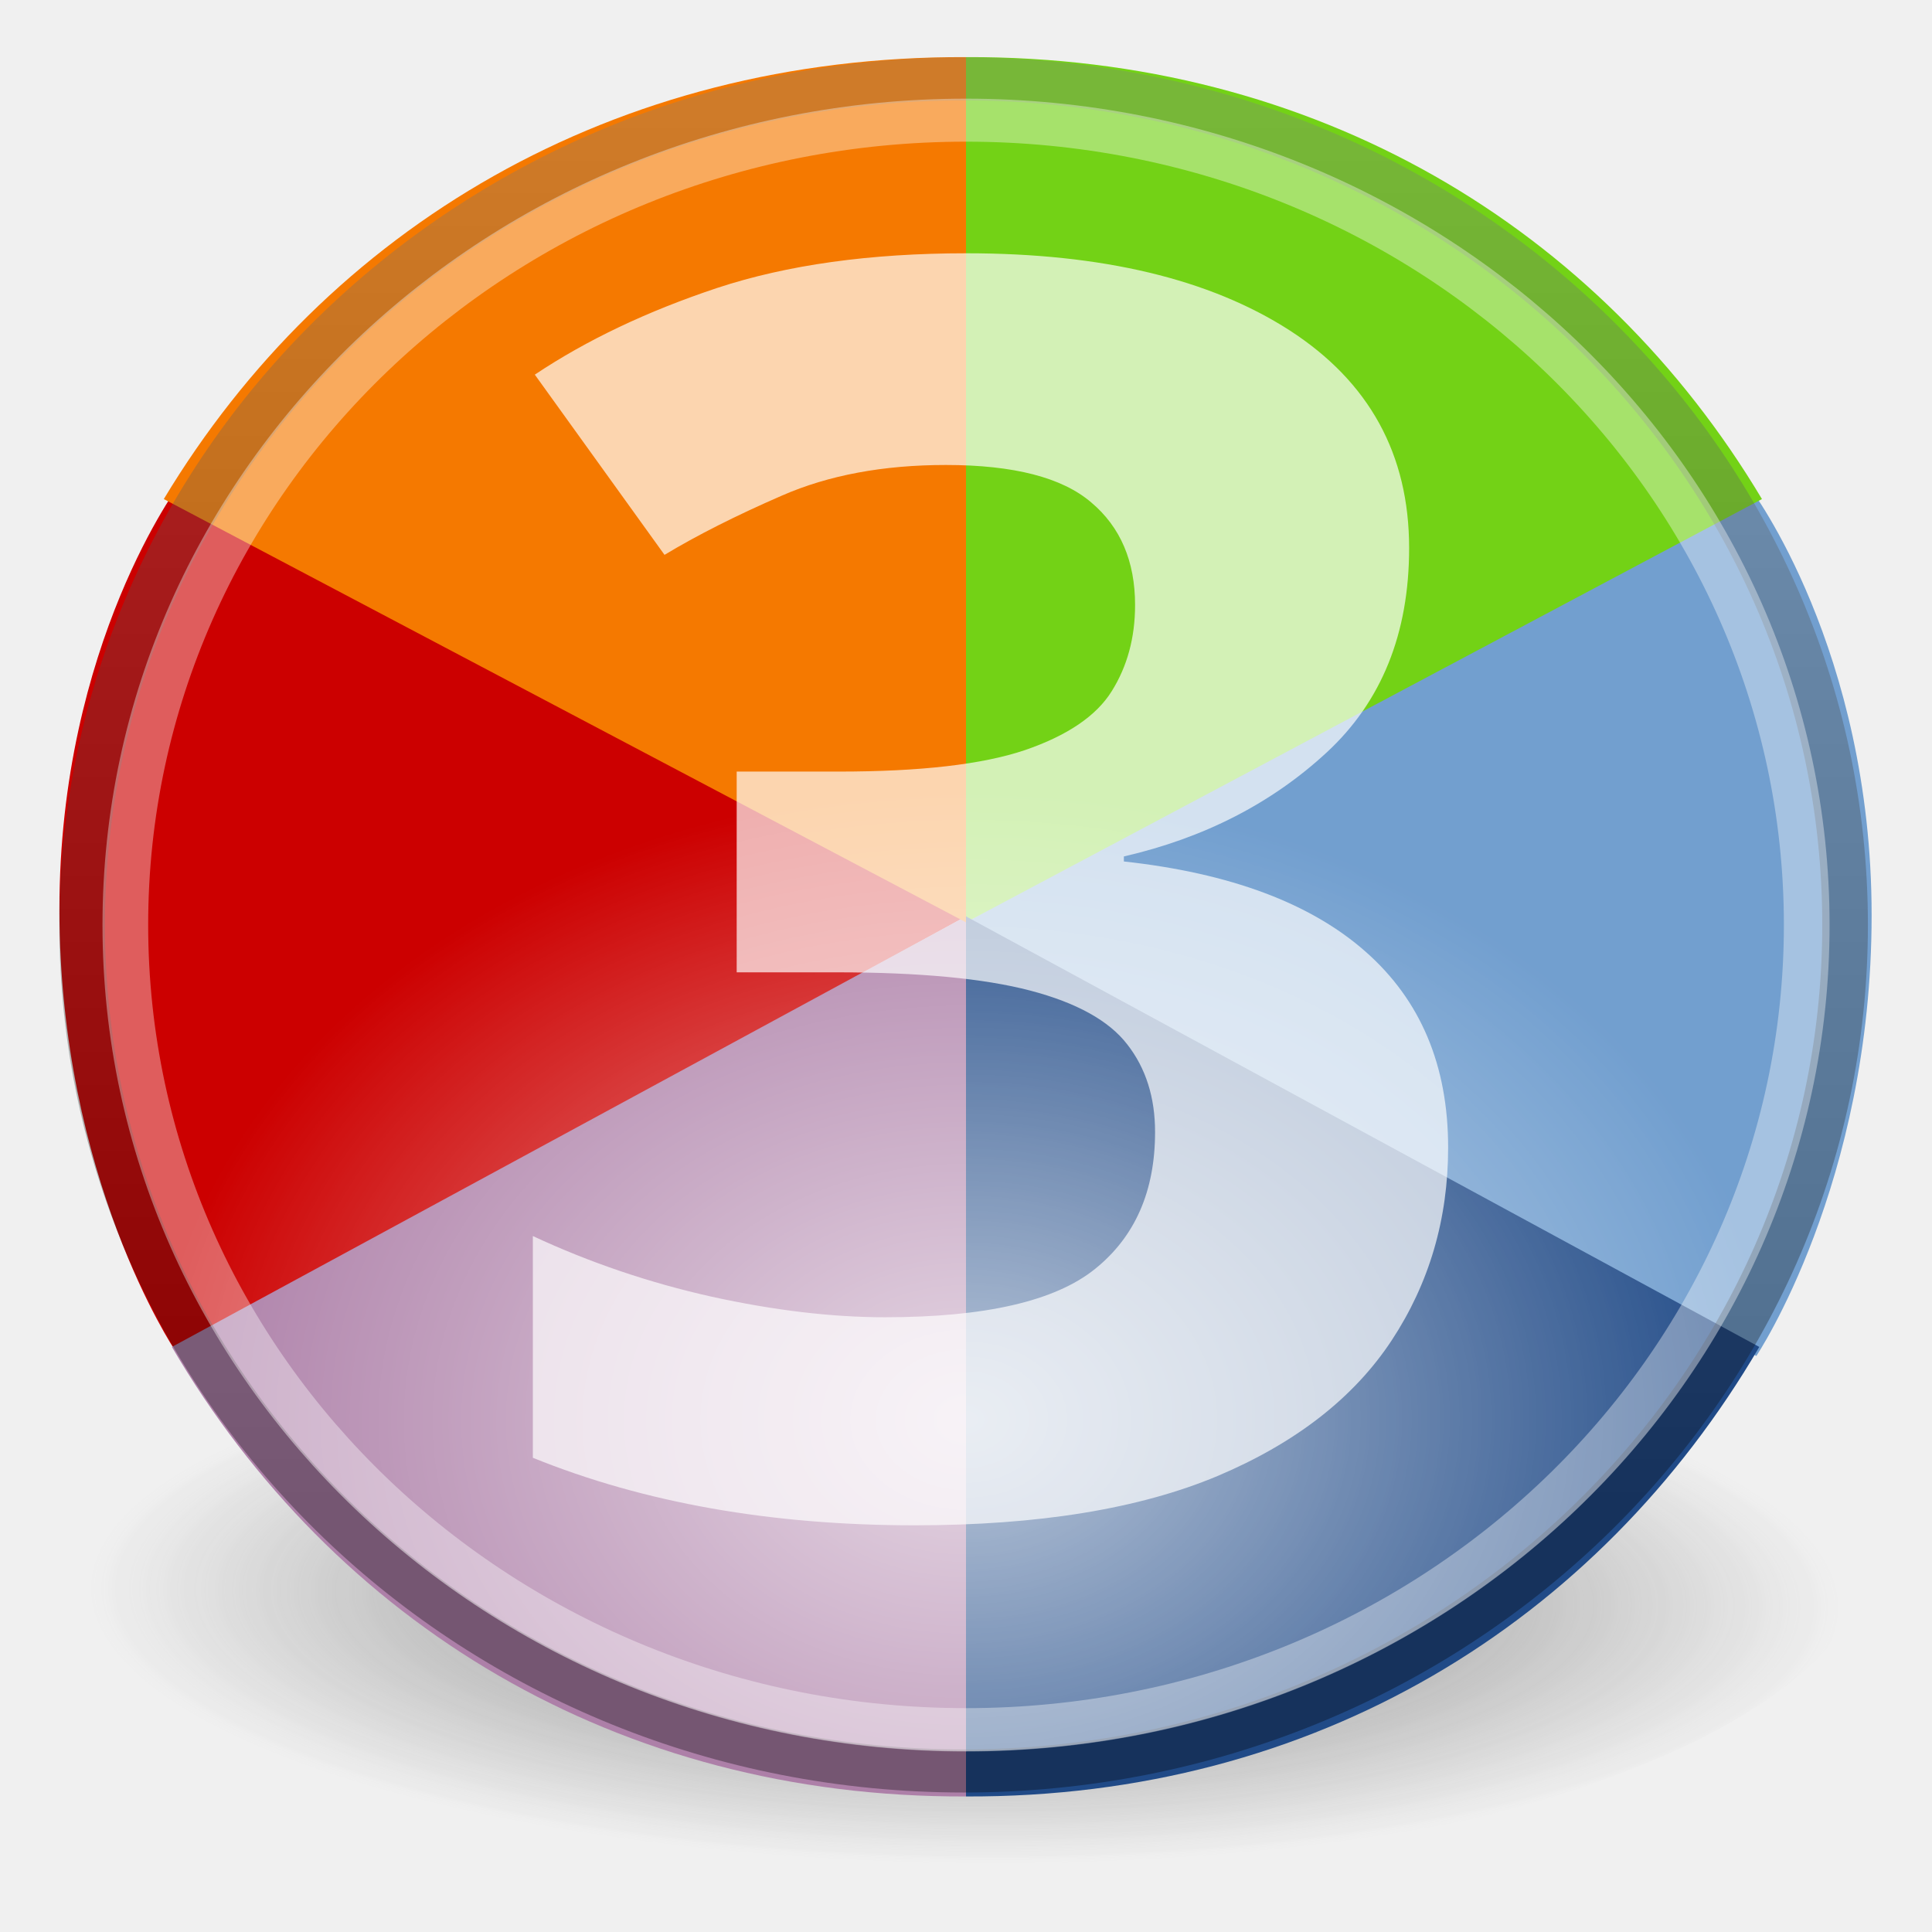
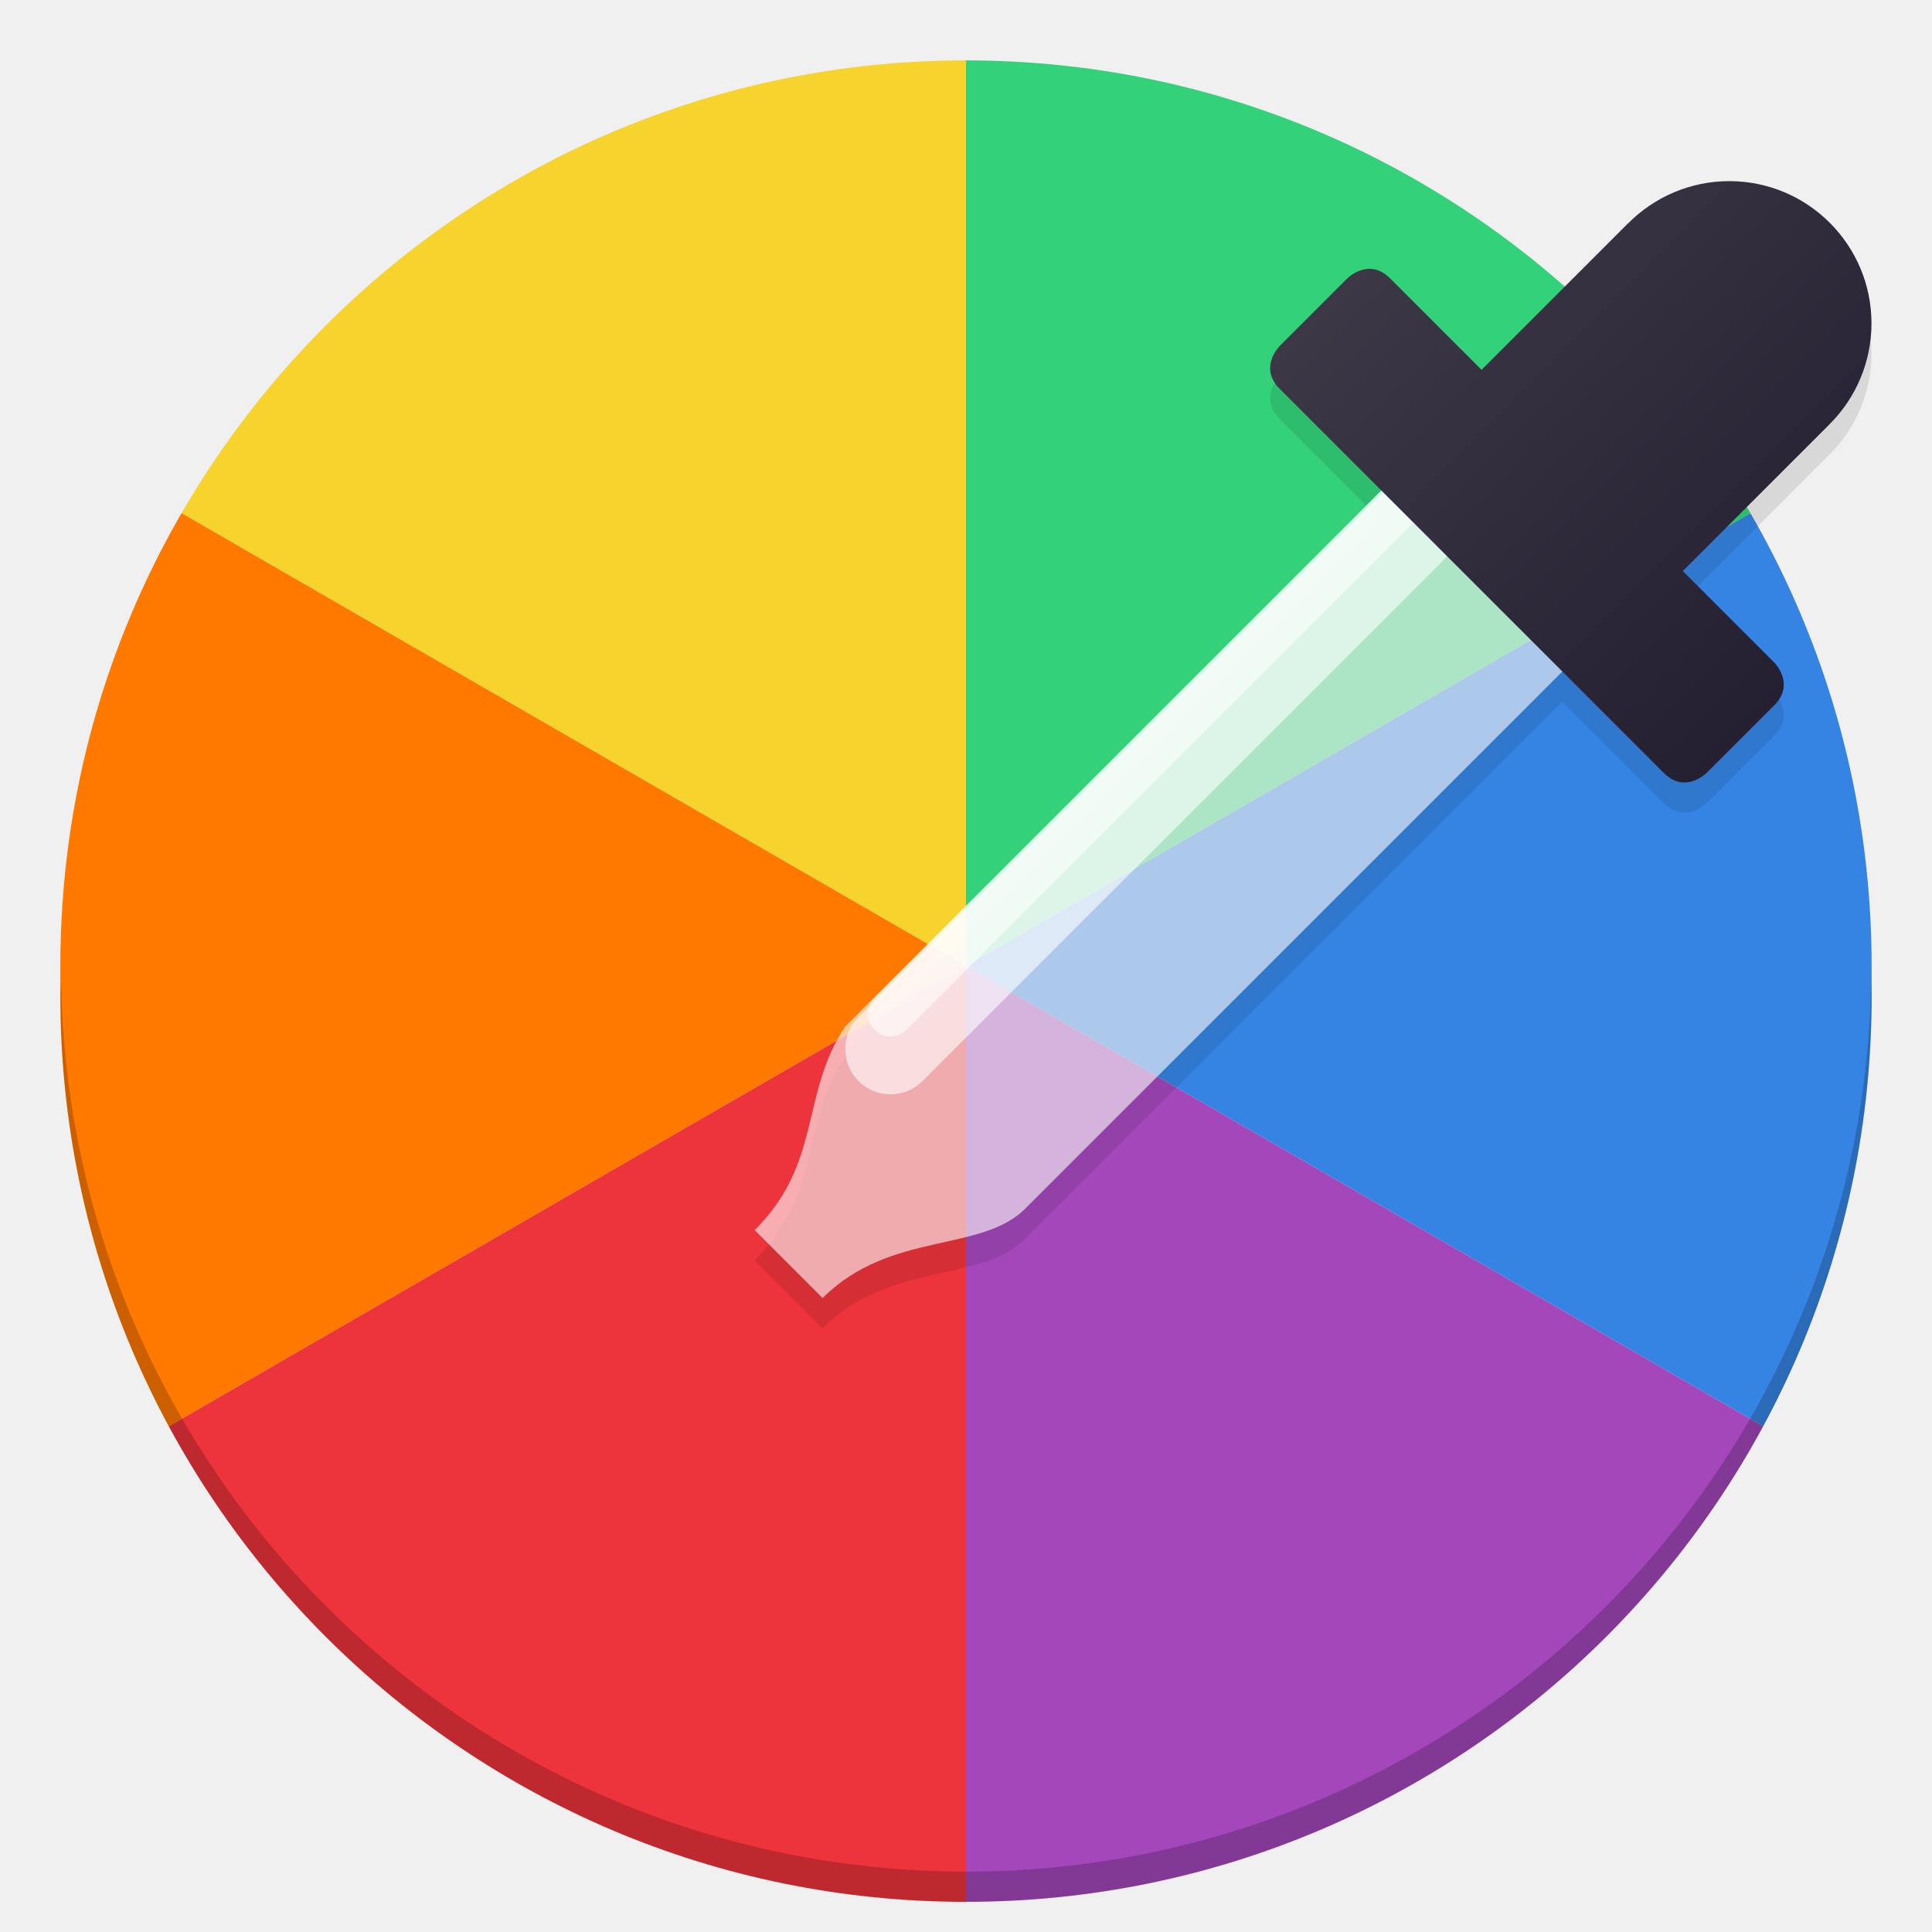
- <svg xmlns="http://www.w3.org/2000/svg" xmlns:xlink="http://www.w3.org/1999/xlink" width="64" height="64" id="svg4908" version="1.0">
-   <defs id="defs4910">
-     <linearGradient id="linearGradient3826">
-       <stop style="stop-color:#ffffff;stop-opacity:1;" offset="0" id="stop3828" />
-       <stop style="stop-color:#ffffff;stop-opacity:0;" offset="1" id="stop3830" />
+ <svg xmlns="http://www.w3.org/2000/svg" xmlns:xlink="http://www.w3.org/1999/xlink" width="128" height="128" version="1.0">
+   <defs>
+     <linearGradient id="c">
+       <stop offset="0" stop-color="#241f31" />
+       <stop offset="1" stop-color="#3d3846" />
    </linearGradient>
-     <linearGradient id="linearGradient5923">
-       <stop style="stop-color:#000000;stop-opacity:1;" offset="0" id="stop5925" />
-       <stop style="stop-color:#808080;stop-opacity:1" offset="1" id="stop5927" />
+     <linearGradient id="a">
+       <stop offset="0" stop-color="#e01b24" />
+       <stop offset="1" stop-color="#f8e45c" />
    </linearGradient>
-     <linearGradient id="linearGradient6152">
-       <stop style="stop-color:#5e5e5e;stop-opacity:1;" offset="0" id="stop6154" />
-       <stop style="stop-color:#5e5e5e;stop-opacity:0;" offset="1" id="stop6156" />
+     <linearGradient id="b">
+       <stop offset="0" stop-color="#2ec27e" />
+       <stop offset="1" stop-color="#57e389" stop-opacity="0" />
    </linearGradient>
-     <linearGradient id="linearGradient5999">
-       <stop style="stop-color:#ffffff;stop-opacity:1;" offset="0" id="stop6001" />
-       <stop style="stop-color:#ffffff;stop-opacity:0;" offset="1" id="stop6003" />
-     </linearGradient>
-     <linearGradient id="linearGradient5991">
-       <stop style="stop-color:#ffffff;stop-opacity:1;" offset="0" id="stop5993" />
-       <stop style="stop-color:#ffffff;stop-opacity:0;" offset="1" id="stop5995" />
-     </linearGradient>
-     <radialGradient xlink:href="#linearGradient5991" id="radialGradient5997" cx="11.963" cy="10.834" fx="11.963" fy="10.834" r="4.657" gradientTransform="matrix(0.9407877,-0.00636237,0.0064434,0.6097718,0.6261684,3.647757)" gradientUnits="userSpaceOnUse" />
-     <linearGradient xlink:href="#linearGradient5999" id="linearGradient6005" x1="11.608" y1="5.431" x2="11.633" y2="11.167" gradientUnits="userSpaceOnUse" />
-     <radialGradient xlink:href="#linearGradient6152" id="radialGradient6158" cx="10.901" cy="20.363" fx="10.901" fy="20.363" r="10.248" gradientTransform="matrix(0.9645269,0.00755634,-0.00157017,0.2013004,0.4186743,14.94879)" gradientUnits="userSpaceOnUse" />
-     <linearGradient xlink:href="#linearGradient5923" id="linearGradient5929" x1="12.535" y1="18.18" x2="12.535" y2="2.183" gradientUnits="userSpaceOnUse" />
-     <linearGradient xlink:href="#linearGradient3826" id="linearGradient3832" x1="15.412" y1="-44.791" x2="15.412" y2="-58.616" gradientUnits="userSpaceOnUse" gradientTransform="translate(-3.0918308e-7,-8.603787)" />
-     <radialGradient xlink:href="#linearGradient6152" id="radialGradient2860" gradientUnits="userSpaceOnUse" gradientTransform="matrix(0.9645269,0.00755634,-0.00157017,0.2013004,0.4186743,14.94879)" cx="10.901" cy="20.363" fx="10.901" fy="20.363" r="10.248" />
-     <linearGradient xlink:href="#linearGradient5923" id="linearGradient2862" gradientUnits="userSpaceOnUse" x1="12.535" y1="18.18" x2="12.535" y2="2.183" />
-     <radialGradient xlink:href="#linearGradient5991" id="radialGradient2864" gradientUnits="userSpaceOnUse" gradientTransform="matrix(0.9407877,-0.00636237,0.0064434,0.6097718,0.6261684,3.647757)" cx="11.963" cy="10.834" fx="11.963" fy="10.834" r="4.657" />
-     <linearGradient xlink:href="#linearGradient5999" id="linearGradient2866" gradientUnits="userSpaceOnUse" x1="11.608" y1="5.431" x2="11.633" y2="11.167" />
+     <linearGradient xlink:href="#c" id="e" x1="127.947" y1="224.053" x2="91.947" y2="188.053" gradientUnits="userSpaceOnUse" gradientTransform="matrix(1.04757 0 0 1.04757 -21.678 .634)" />
+     <clipPath clipPathUnits="userSpaceOnUse" id="d">
+       <rect ry="56.25" y="179.75" x="7.75" height="114.375" width="112.5" opacity=".1" fill="#3584e4" stroke-width="4" />
+     </clipPath>
  </defs>
-   <g id="layer1" transform="translate(0,16)">
-     <path style="fill:#729fcf;fill-opacity:1;fill-rule:evenodd;stroke:none" d="M 32,14.554 57.991,0.19 c 0,0 4.009,5.328 4.009,14.131 -6.3e-5,8.895 -3.819,14.598 -3.819,14.598 L 32,14.554 z" id="path4952" />
-     <path style="opacity:0.815;fill:url(#radialGradient2860);fill-opacity:1;stroke:none" id="path6150" d="m 21.165,18.718 c 0,1.418 -4.588,2.567 -10.248,2.567 -5.66,0 -10.248,-1.149 -10.248,-2.567 0,-1.418 4.588,-2.567 10.248,-2.567 5.66,0 10.248,1.149 10.248,2.567 z" transform="matrix(2.930639,0,0,4.265374,0.0052771,-44.66716)" />
-     <path style="fill:#cc0000;fill-opacity:1;fill-rule:evenodd;stroke:none" d="M 32,14.357 5.981,-0.008 c 0,0 -4.013,5.328 -4.013,14.131 6.32e-5,8.895 3.823,14.598 3.823,14.598 L 32,14.357 z" id="path5979" />
-     <path style="fill:#ad7fa8;fill-opacity:1;fill-rule:evenodd;stroke:none" d="m 5.694,28.619 26.306,-14.263 0,29.154 C 20.431,43.555 11.047,37.753 5.694,28.619 z" id="path5981" />
-     <path style="fill:#73d216;fill-opacity:1;fill-rule:evenodd;stroke:none" d="M 58.367,0.532 32,14.554 l 0,-28.662 c 11.596,-0.044 21.003,5.66 26.367,14.64 z" id="path5973" />
-     <path style="fill:#f57900;fill-opacity:1;fill-rule:evenodd;stroke:none" d="M 5.426,0.532 32,14.554 l 0,-28.662 C 20.313,-14.151 10.833,-8.448 5.426,0.532 z" id="path5983" />
-     <path style="fill:#204a87;fill-opacity:1;fill-rule:evenodd;stroke:none" d="m 58.279,28.619 -26.279,-14.263 0,29.154 c 11.557,0.044 20.932,-5.757 26.279,-14.891 z" id="path5977" />
-     <path style="opacity:0.321;fill:none;stroke:url(#linearGradient2862);stroke-width:0.489;stroke-linecap:round;stroke-linejoin:miter;stroke-miterlimit:4;stroke-opacity:1;stroke-dasharray:none;stroke-dashoffset:0" id="path5967" d="m 21.975,11.549 c 0,5.301 -4.227,9.598 -9.44,9.598 -5.214,0 -9.44,-4.297 -9.44,-9.598 0,-5.301 4.227,-9.598 9.44,-9.598 5.214,0 9.44,4.297 9.44,9.598 z" transform="matrix(3.093155,0,0,2.92008,-6.851526,-19.0855)" />
-     <path style="opacity:0.364;fill:none;stroke:#ffffff;stroke-width:0.513;stroke-linecap:round;stroke-linejoin:miter;stroke-miterlimit:4;stroke-opacity:1;stroke-dasharray:none;stroke-dashoffset:0" id="path5985" d="m 21.975,11.549 c 0,5.301 -4.227,9.598 -9.44,9.598 -5.214,0 -9.44,-4.297 -9.44,-9.598 0,-5.301 4.227,-9.598 9.44,-9.598 5.214,0 9.44,4.297 9.44,9.598 z" transform="matrix(2.95013,0,0,2.777462,-4.978888,-17.43837)" />
-     <path style="opacity:0.69;fill:url(#radialGradient2864);fill-opacity:1;stroke:none" id="path5989" d="m 16.608,7.95 c 0,2.058 -2.085,3.726 -4.657,3.726 -2.572,0 -4.657,-1.668 -4.657,-3.726 0,-2.058 2.085,-3.726 4.657,-3.726 2.572,0 4.657,1.668 4.657,3.726 z" transform="matrix(6.141559,0,0,7.348488,-41.39504,-43.78003)" />
-     <text xml:space="preserve" style="font-size:59.347px;font-style:normal;font-variant:normal;font-weight:bold;font-stretch:normal;fill:#ffffff;fill-opacity:0.686;stroke:none;font-family:Cantarell;-inkscape-font-specification:Cantarell Medium" x="14.823" y="35.1" id="text2840" transform="scale(1.033814,0.9672922)">
-       <tspan id="tspan2842" x="14.823" y="35.1">3</tspan>
-     </text>
+   <g transform="matrix(1.06667 0 0 1.06667 -4.267 -187.733)" clip-path="url(#d)" stroke-width=".938">
+     <path d="M115.962 206a60 60 0 0 1 0 60L64 236z" fill="#3584e4" />
+     <path d="M115.962 266A60 60 0 0 1 64 296v-60z" fill="#a347ba" />
+     <path d="M64 176a60 60 0 0 1 51.962 30L64 236z" fill="#33d17a" />
+     <path d="M12.038 206A60 60 0 0 1 64 176v60z" fill="#f6d32d" />
+     <path d="M12.038 266a60 60 0 0 1 0-60L64 236z" fill="#ff7800" />
+     <path d="M64 296a60 60 0 0 1-51.962-30L64 236z" fill="#ed333b" />
  </g>
+   <path d="M4.049 64.994A60 60 0 0 0 4 66a60 60 0 0 0 60 60 60 60 0 0 0 60-60 60 60 0 0 0-.035-1.006A60 60 0 0 1 64 124 60 60 0 0 1 4.049 64.994z" opacity=".2" />
+   <path style="marker:none" d="M114.563 14a9.43 9.43 0 0 0-6.704 2.809l-.004-.006-9.699 9.699-6.06-6.063c-1.415-1.414-2.83 0-2.83 0l-4.489 4.489s-1.414 1.414 0 2.828l6.735 6.732L56 70c-3 4.5-1.5 9-6 13.5l4.5 4.5c4.5-4.5 10.583-2.95 13.5-6l35.512-35.512 6.722 6.723c1.415 1.414 2.829 0 2.829 0l4.488-4.488c1.414-1.415 0-2.828 0-2.828l-6.063-6.063 9.643-9.643.055-.054A9.427 9.427 0 0 0 114.563 14z" opacity=".1" />
+   <path d="M93.46 30.54L56 68c-3 4.5-1.5 9-6 13.5l4.5 4.5c4.5-4.5 10.583-2.95 13.5-6l37.46-37.46z" style="marker:none" opacity=".6" fill="#fff" />
+   <path d="M59 69.5L93.5 35" opacity=".6" fill="none" stroke="#fff" stroke-width="6" stroke-linecap="round" />
+   <path d="M59 67.163l34.5-34.5" opacity=".6" fill="none" stroke="#fff" stroke-width="3" stroke-linecap="round" />
+   <path d="M112.083 185.333a12.572 12.572 0 0 0-8.937 3.744l-.006-.006-12.93 12.931-8.084-8.083c-1.885-1.885-3.77 0-3.77 0l-5.985 5.985s-1.886 1.885 0 3.77l33.941 33.942c1.886 1.886 3.771 0 3.771 0l5.985-5.984c1.885-1.886 0-3.771 0-3.771l-8.083-8.083 12.857-12.857.074-.074-.002-.002a12.57 12.57 0 0 0 3.74-8.94c0-6.944-5.628-12.572-12.57-12.572z" style="line-height:normal;font-variant-ligatures:normal;font-variant-position:normal;font-variant-caps:normal;font-variant-numeric:normal;font-variant-alternates:normal;font-feature-settings:normal;text-indent:0;text-align:start;text-decoration-line:none;text-decoration-style:solid;text-decoration-color:#000;text-transform:none;text-orientation:mixed;white-space:normal;shape-padding:0;isolation:auto;mix-blend-mode:normal;solid-color:#000;solid-opacity:1" color="#000" font-weight="400" font-family="sans-serif" overflow="visible" fill="url(#e)" fill-rule="evenodd" transform="matrix(.75 0 0 .75 30.5 -127)" />
</svg>
